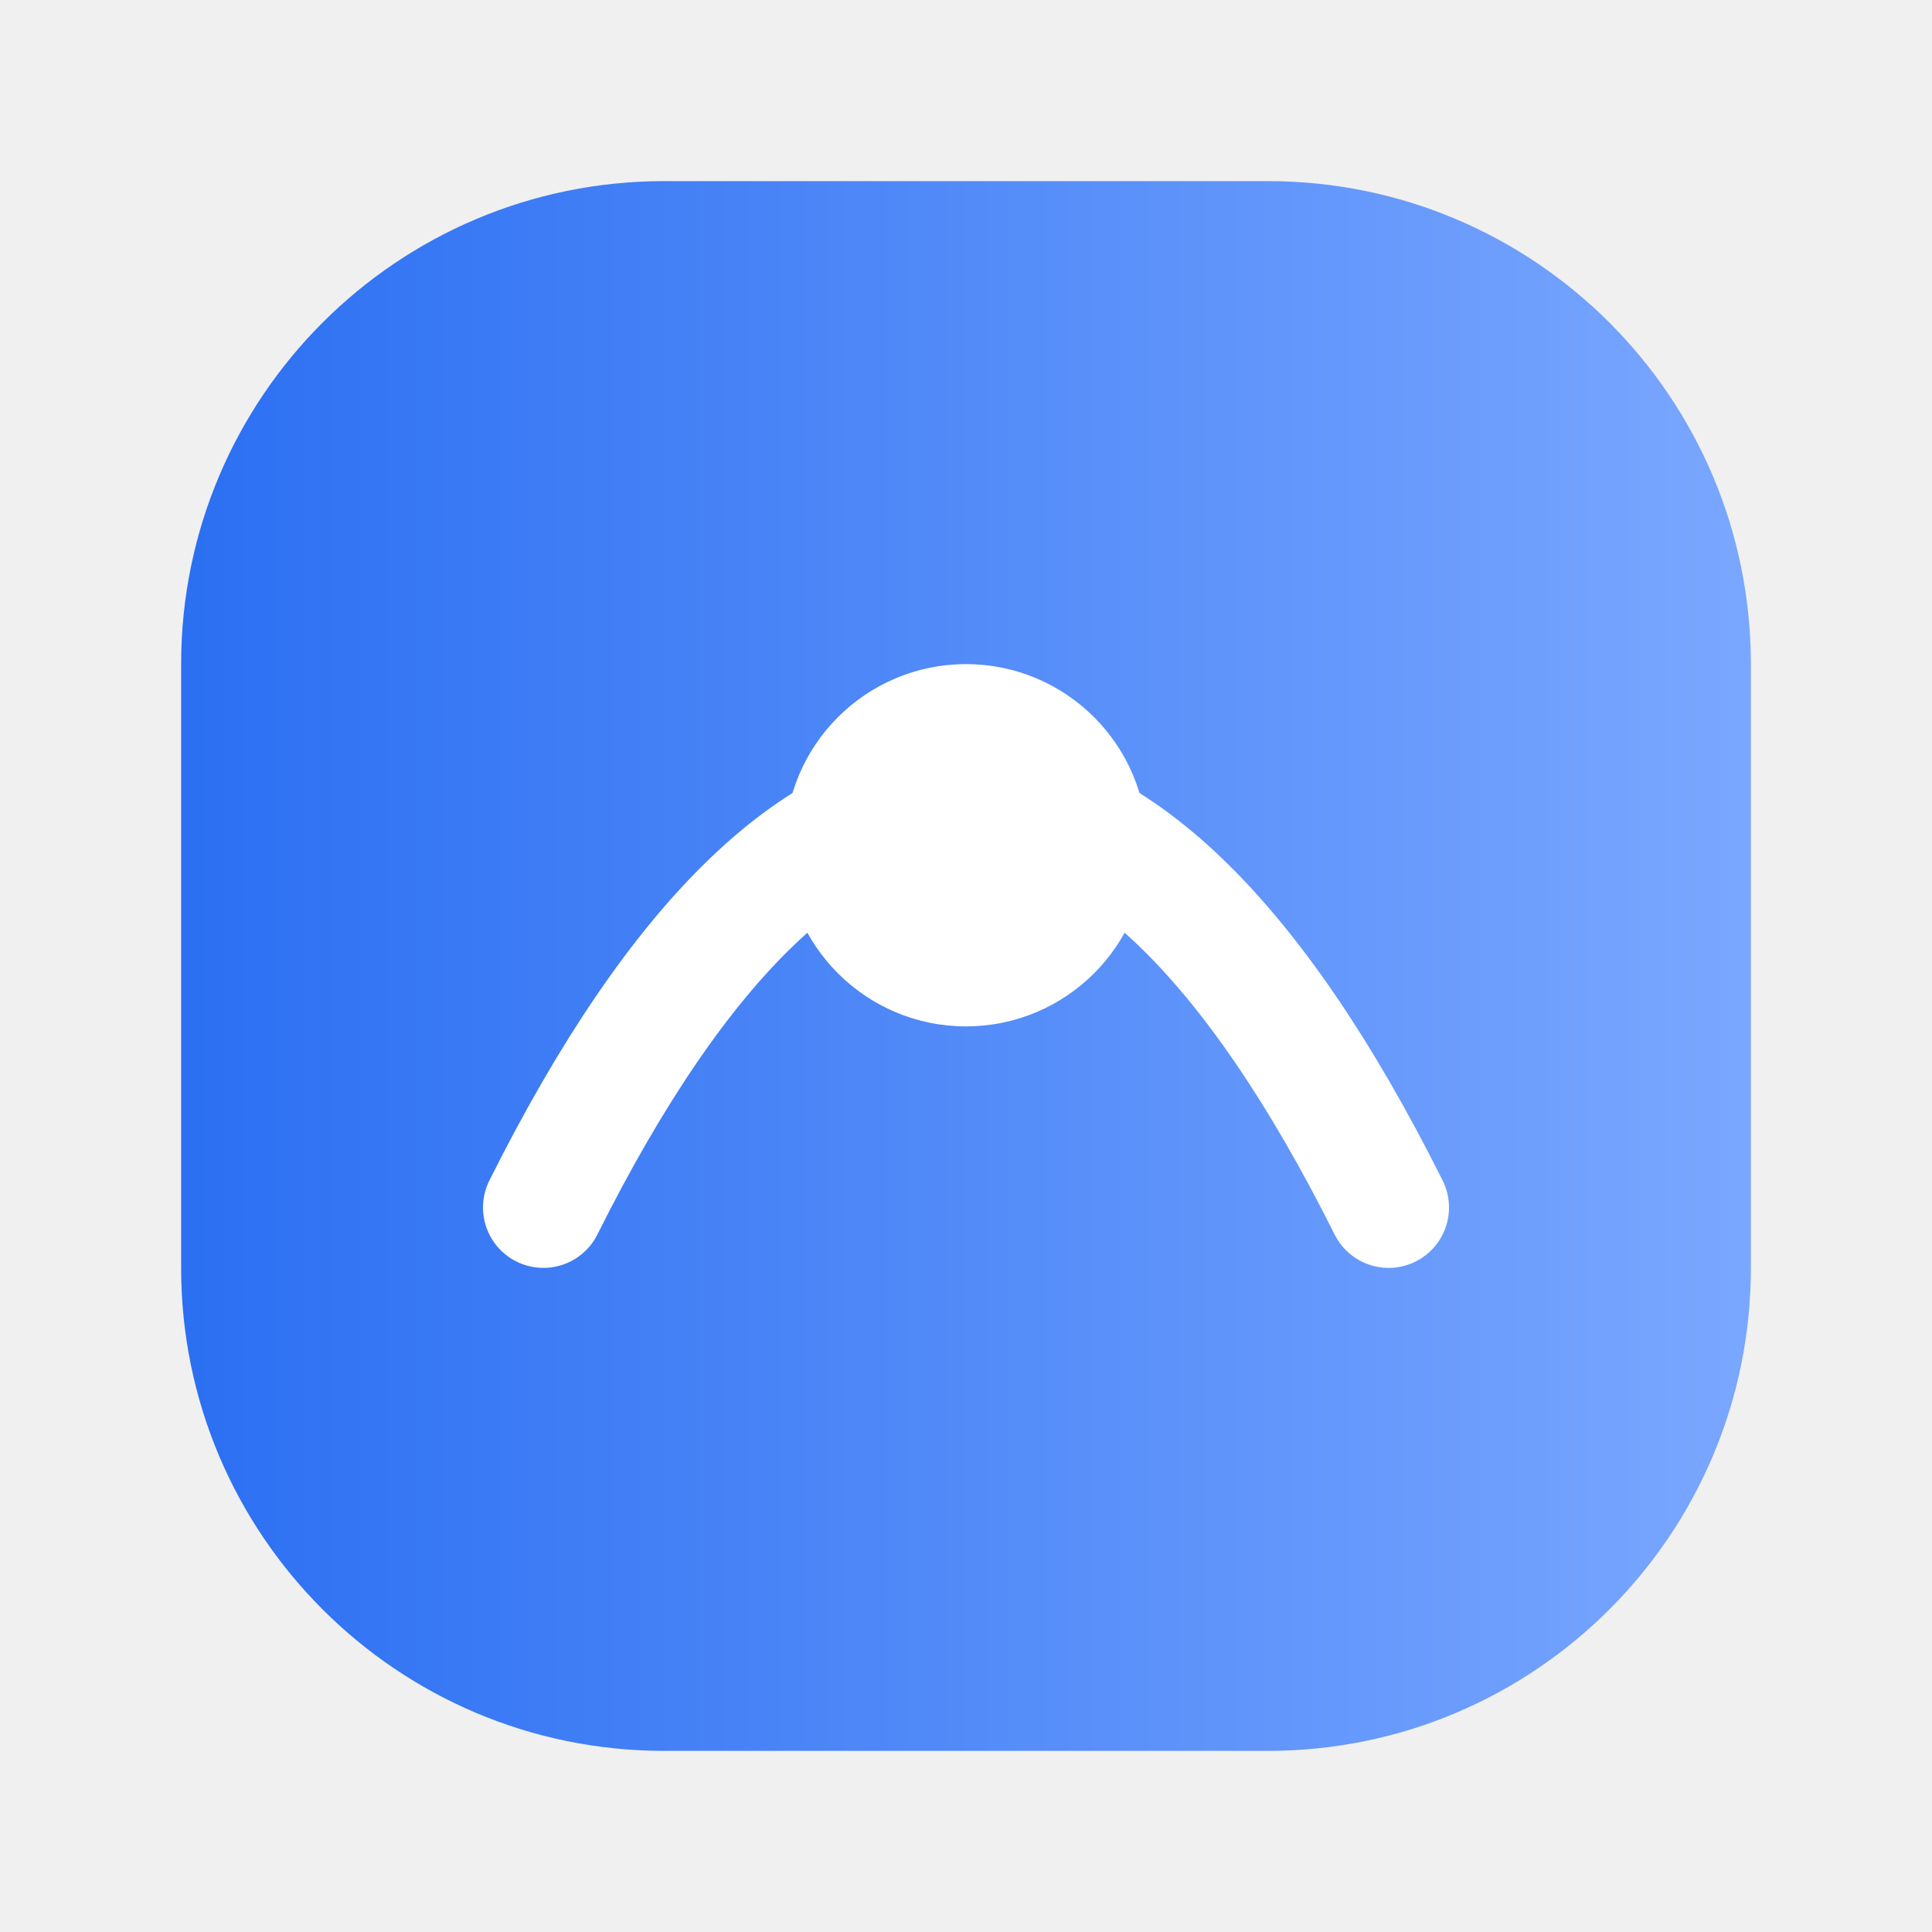
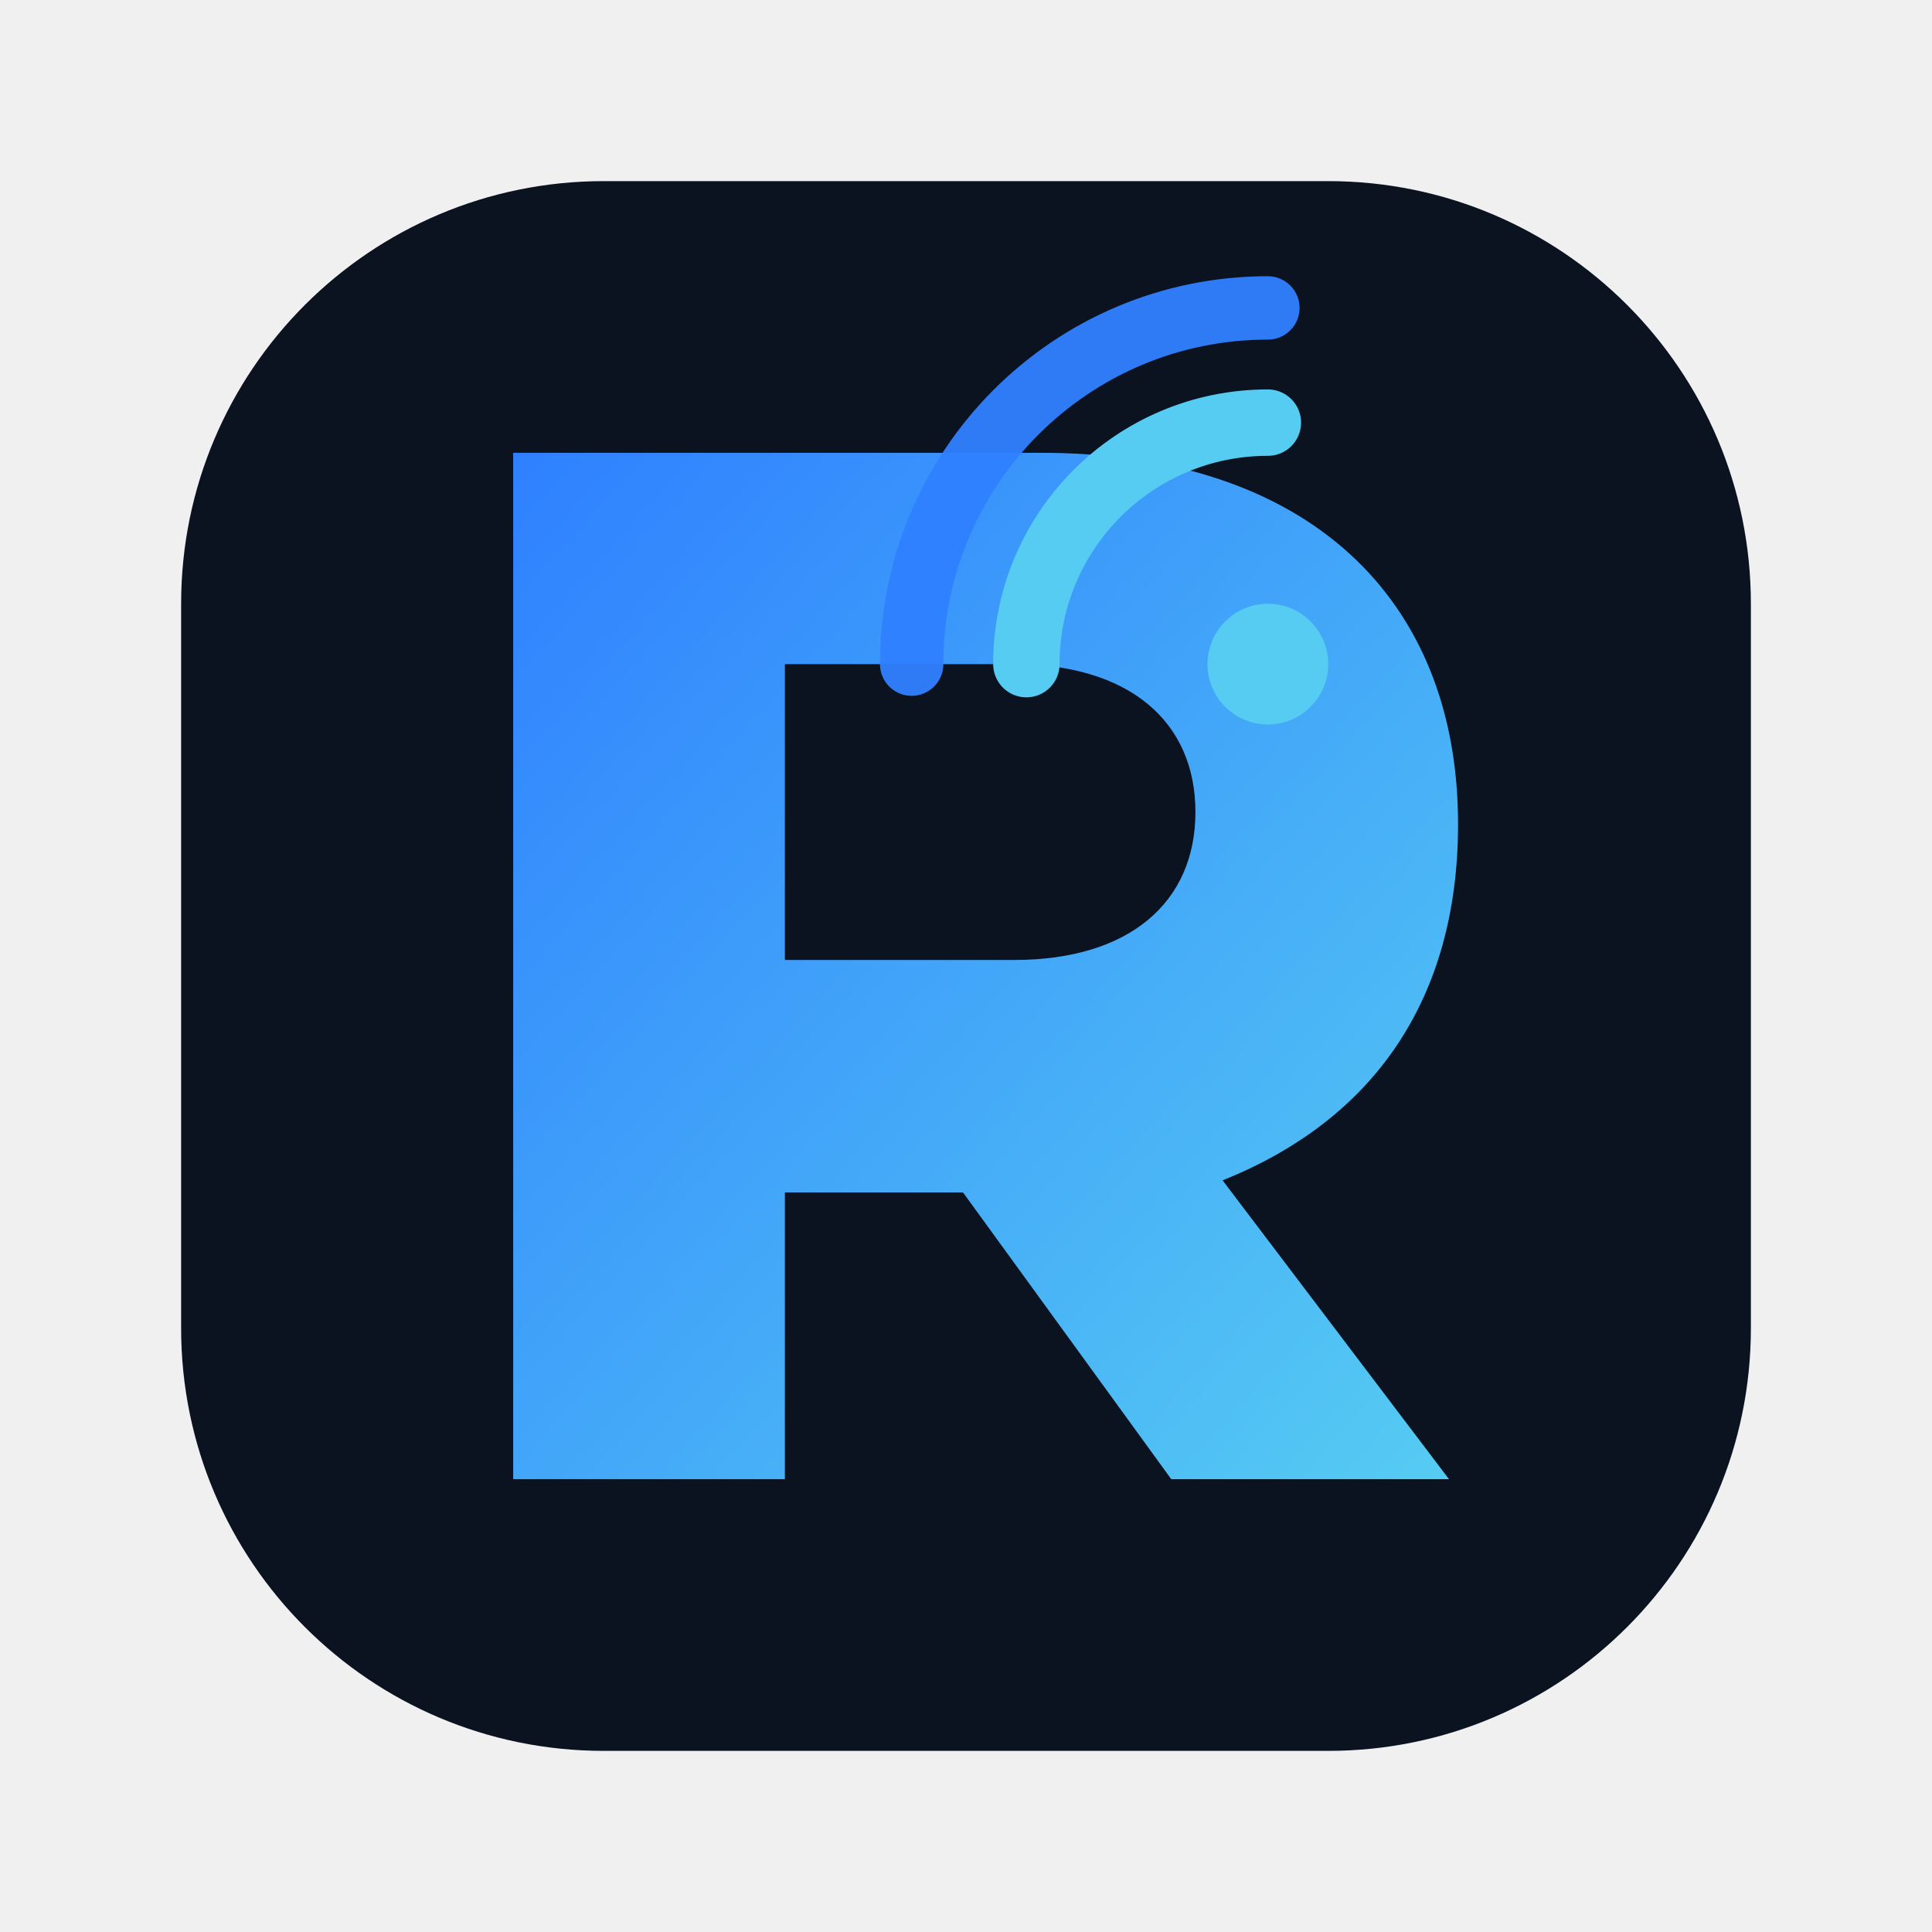
<svg xmlns="http://www.w3.org/2000/svg" width="64" height="64" viewBox="0 0 64 64">
  <defs>
-     <linearGradient id="g" x1="0" x2="1">
-       <stop offset="0" stop-color="#2b6ff2" />
-       <stop offset="1" stop-color="#7aa7ff" />
+     <linearGradient id="rtFavGrad" x1="0" y1="0" x2="1" y2="1">
+       <stop offset="0%" stop-color="#2F80FF" />
+       <stop offset="100%" stop-color="#56CCF2" />
    </linearGradient>
  </defs>
-   <rect x="6" y="6" width="52" height="52" rx="16" fill="url(#g)" />
-   <path d="M18 40c9-18 19-18 28 0" fill="none" stroke="#fff" stroke-width="4" stroke-linecap="round" />
-   <circle cx="32" cy="28" r="6" fill="#fff" />
+   <rect x="6" y="6" width="52" height="52" rx="14" fill="#0B1220" />
+   <path d="M17 49V15h17.5c8.8 0 13.8 4.8 13.8 12.3 0 5.8-2.8 9.8-7.8 11.8L48 49h-9.2l-6.9-9.5H26V49h-9zM26 31.8h7.6c3.8 0 6-1.9 6-4.9 0-3-2.2-4.9-6-4.9H26v9.8z" fill="url(#rtFavGrad)" />
+   <circle cx="42" cy="22" r="2" fill="#56CCF2" />
+   <path d="M34 22a8 8 0 0 1 8-8" fill="none" stroke="#56CCF2" stroke-width="2.2" stroke-linecap="round" />
+   <path d="M30.2 22A11.8 11.8 0 0 1 42 10.2" fill="none" stroke="#2F80FF" stroke-width="2.1" stroke-linecap="round" opacity=".95" />
</svg>
